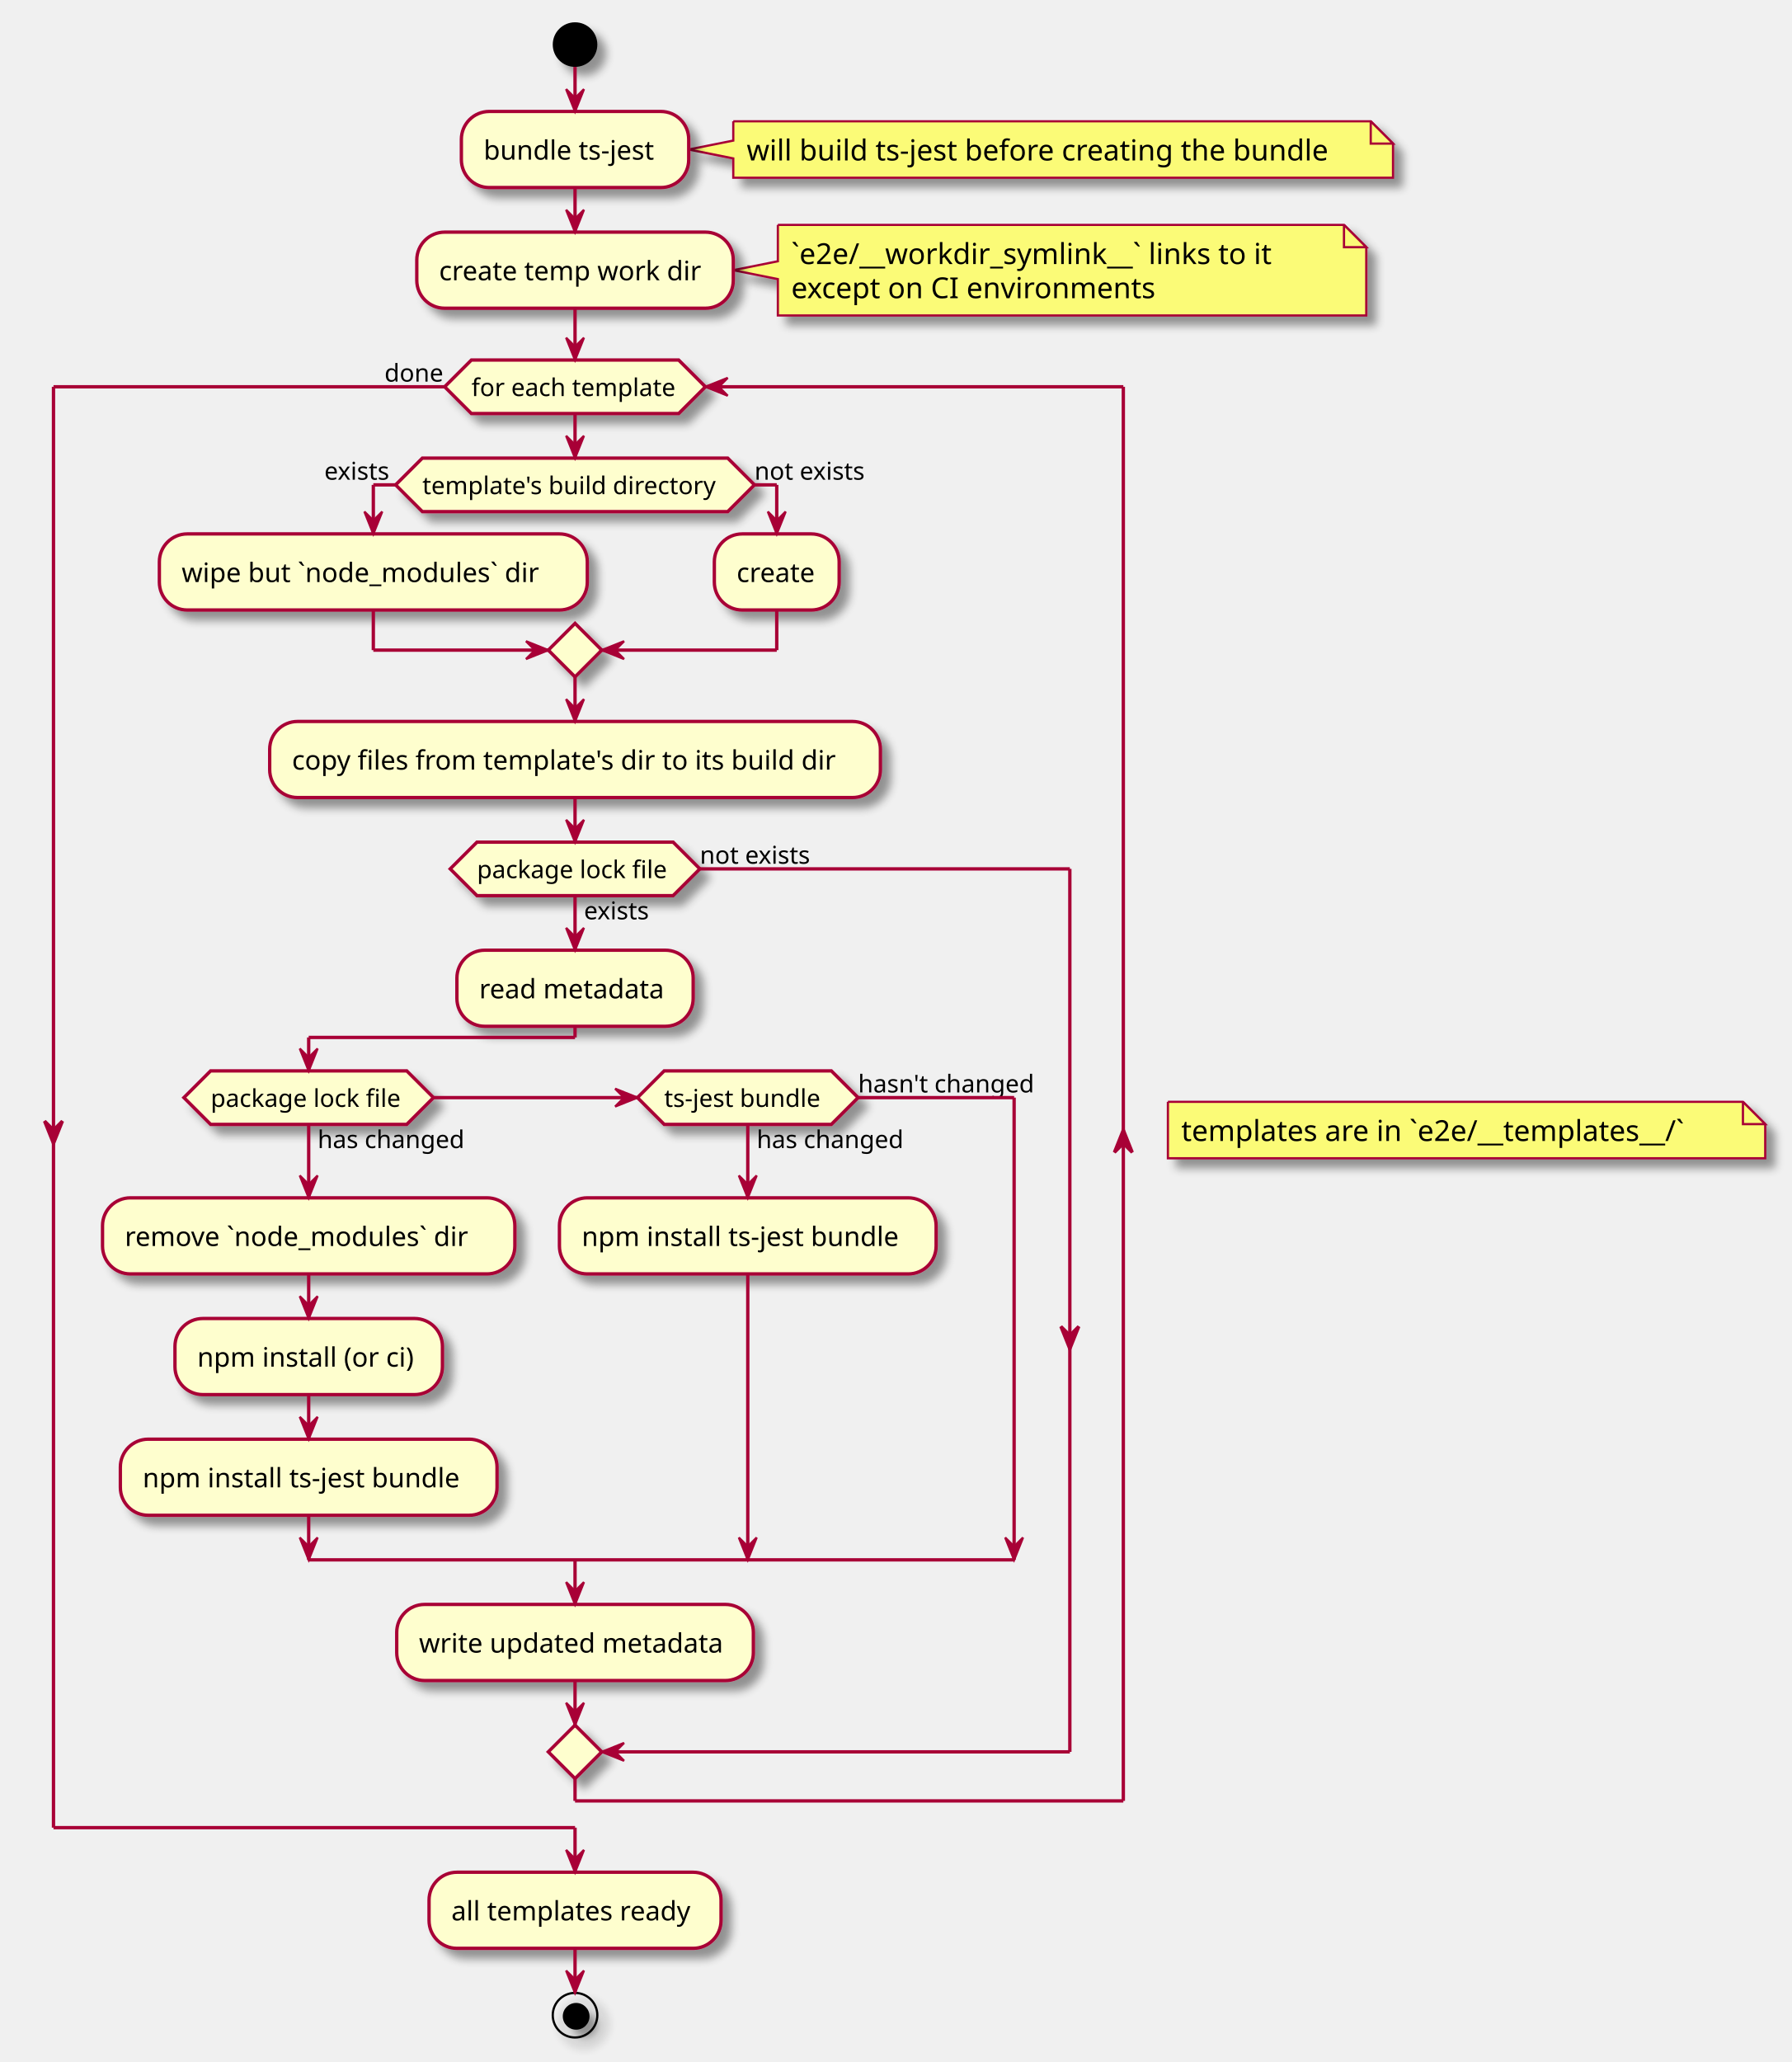
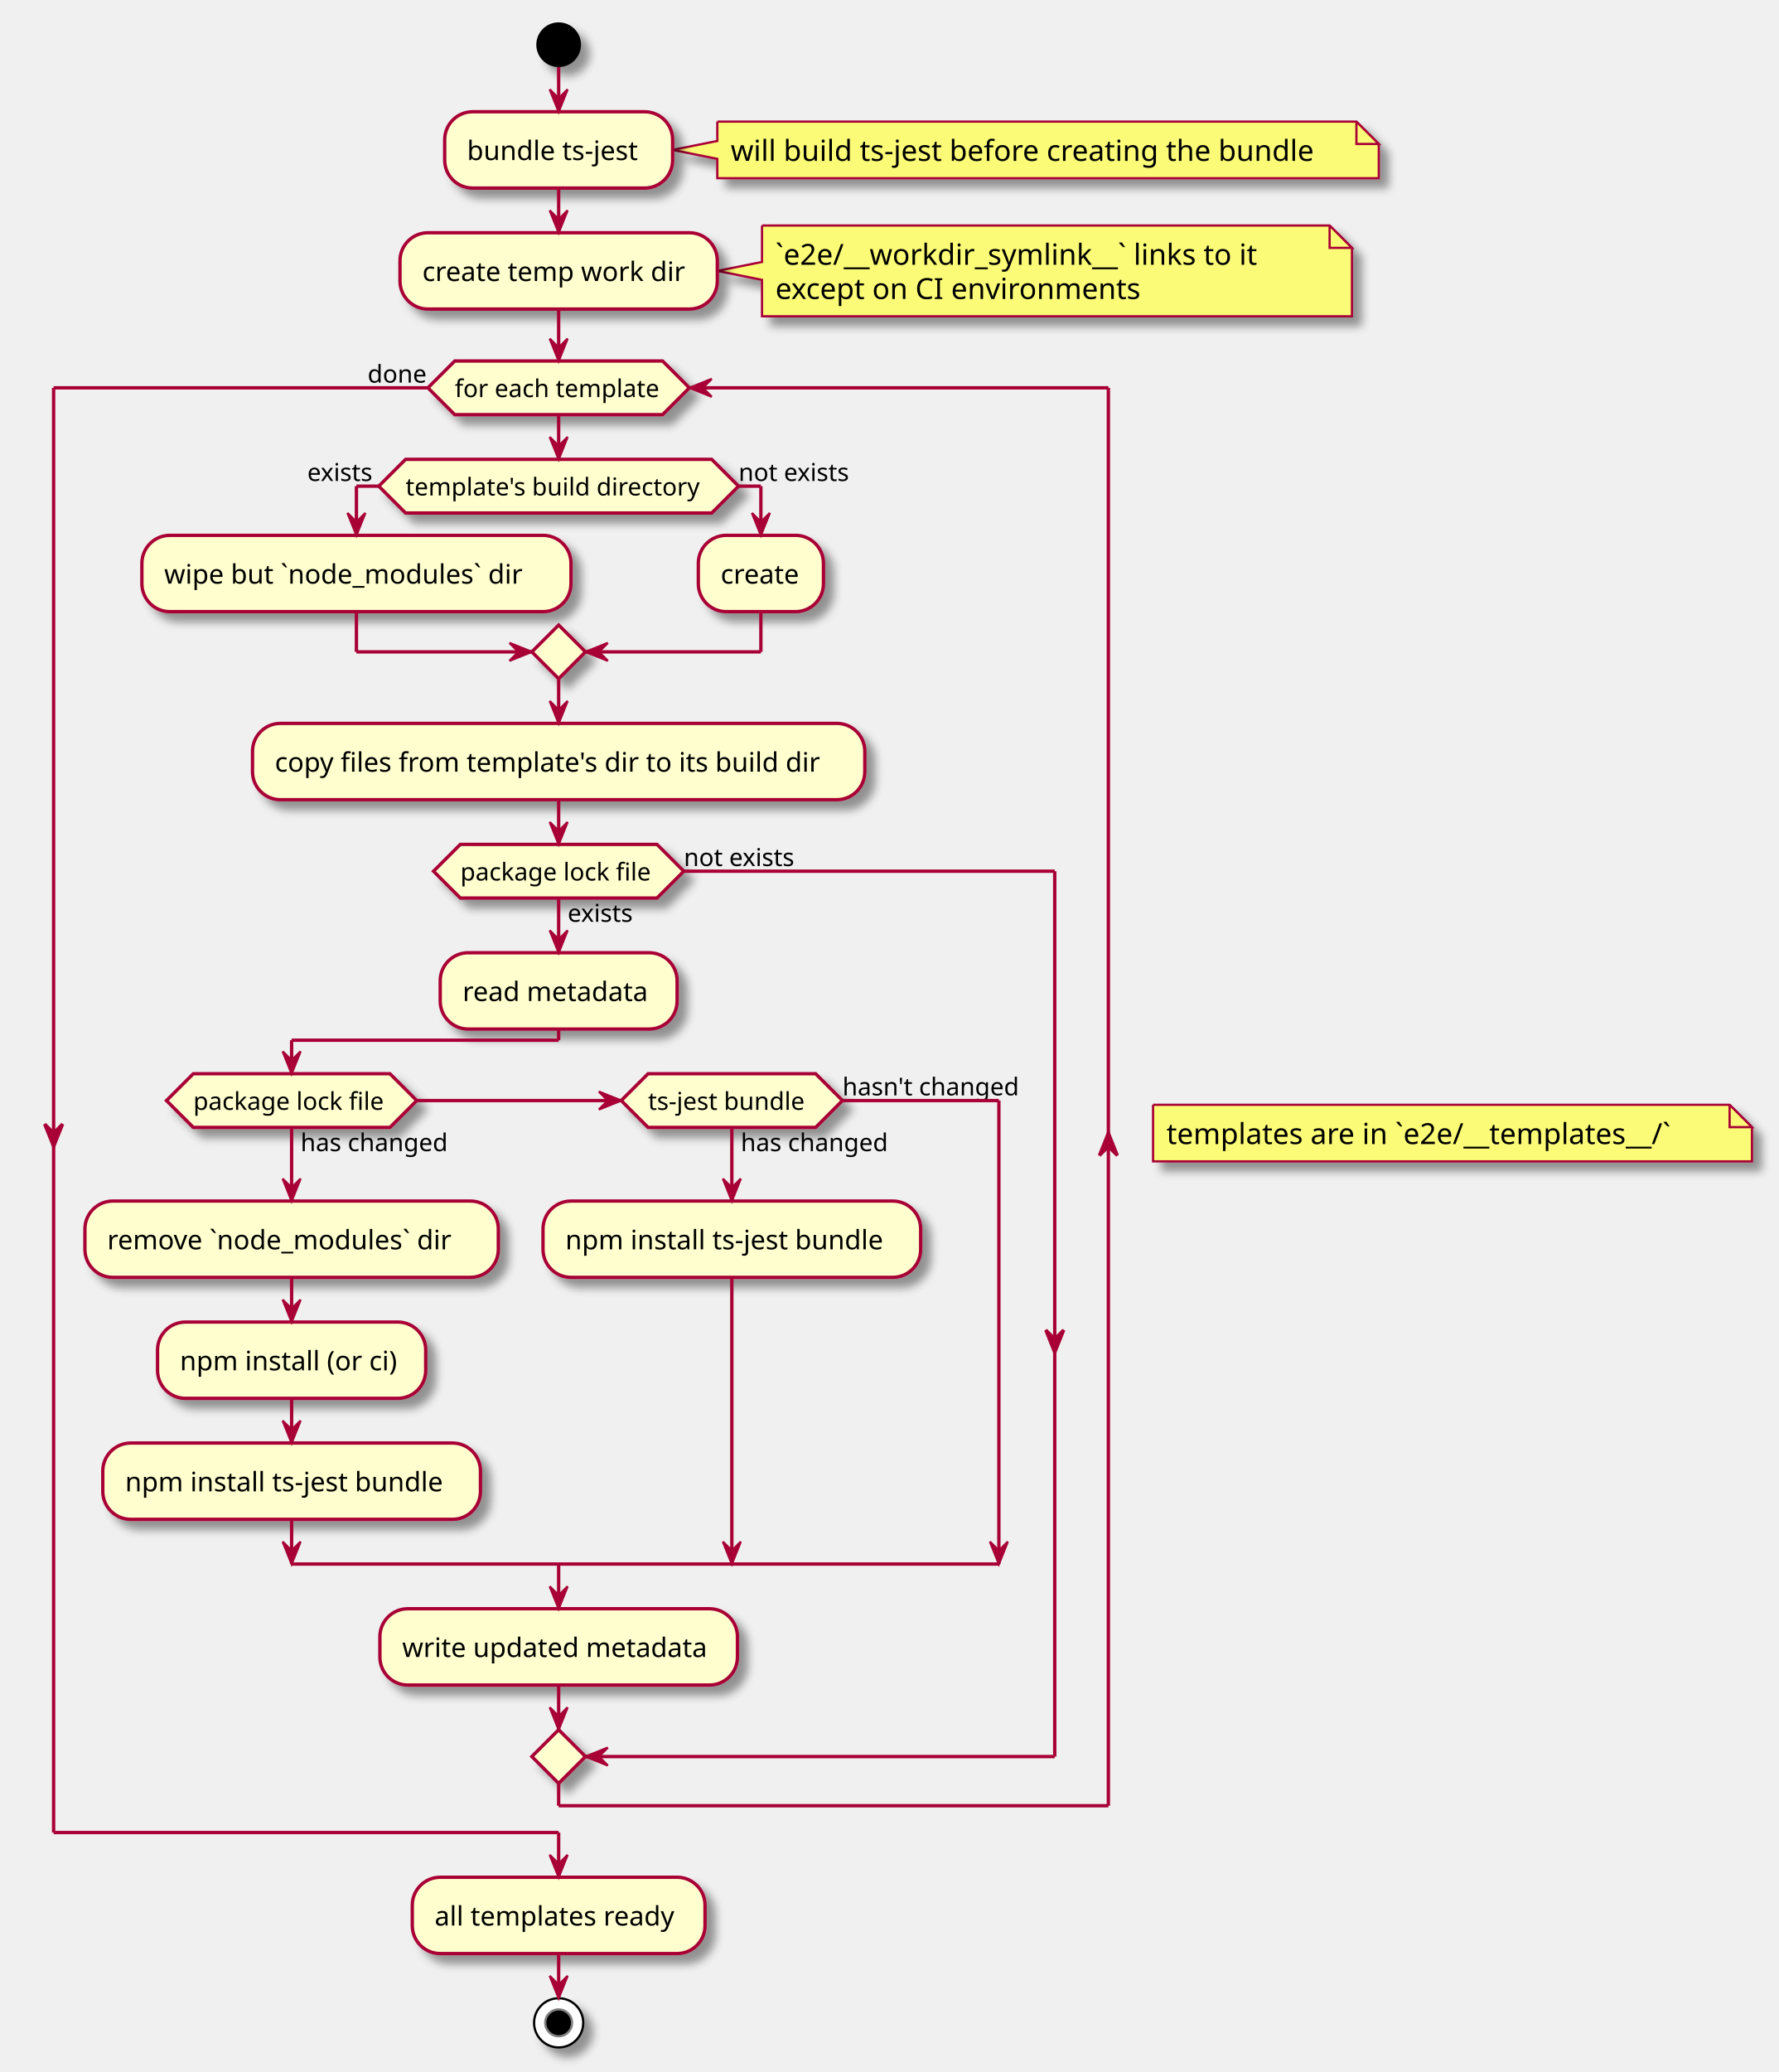
- <svg xmlns="http://www.w3.org/2000/svg" contentScriptType="application/ecmascript" contentStyleType="text/css" height="925px" preserveAspectRatio="none" style="width:804px;height:925px;" version="1.1" viewBox="0 0 804 925" width="804px" zoomAndPan="magnify">
+ <svg xmlns="http://www.w3.org/2000/svg" contentScriptType="application/ecmascript" contentStyleType="text/css" height="927px" preserveAspectRatio="none" style="width:796px;height:927px;" version="1.1" viewBox="0 0 796 927" width="796px" zoomAndPan="magnify">
  <defs>
    <filter height="300%" id="f14d5ngxdxtuc4" width="300%" x="-1" y="-1">
      <feGaussianBlur result="blurOut" stdDeviation="2.0" />
      <feColorMatrix in="blurOut" result="blurOut2" type="matrix" values="0 0 0 0 0 0 0 0 0 0 0 0 0 0 0 0 0 0 .4 0" />
      <feOffset dx="4.0" dy="4.0" in="blurOut2" result="blurOut3" />
      <feBlend in="SourceGraphic" in2="blurOut3" mode="normal" />
    </filter>
  </defs>
  <g>
-     <ellipse cx="258" cy="20" fill="#000000" filter="url(#f14d5ngxdxtuc4)" rx="10" ry="10" style="stroke: none; stroke-width: 1.0;" />
-     <path d="M329,54.411 L329,63.066 L309,67.066 L329,71.066 L329,79.722 A0,0 0 0 0 329,79.722 L625,79.722 A0,0 0 0 0 625,79.722 L625,64.411 L615,54.411 L329,54.411 A0,0 0 0 0 329,54.411 " fill="#FBFB77" filter="url(#f14d5ngxdxtuc4)" style="stroke: #A80036; stroke-width: 1.0;" />
-     <path d="M615,54.411 L615,64.411 L625,64.411 L615,54.411 " fill="#FBFB77" style="stroke: #A80036; stroke-width: 1.0;" />
-     <text fill="#000000" font-family="sans-serif" font-size="13" lengthAdjust="spacingAndGlyphs" textLength="275" x="335" y="71.98">will build ts-jest before creating the bundle</text>
-     <rect fill="#FEFECE" filter="url(#f14d5ngxdxtuc4)" height="34.133" rx="12.5" ry="12.5" style="stroke: #A80036; stroke-width: 1.5;" width="102" x="207" y="50" />
-     <text fill="#000000" font-family="sans-serif" font-size="12" lengthAdjust="spacingAndGlyphs" textLength="82" x="217" y="71.602">bundle ts-jest</text>
-     <path d="M349,100.889 L349,117.199 L329,121.199 L349,125.199 L349,141.51 A0,0 0 0 0 349,141.51 L613,141.51 A0,0 0 0 0 613,141.51 L613,110.889 L603,100.889 L349,100.889 A0,0 0 0 0 349,100.889 " fill="#FBFB77" filter="url(#f14d5ngxdxtuc4)" style="stroke: #A80036; stroke-width: 1.0;" />
-     <path d="M603,100.889 L603,110.889 L613,110.889 L603,100.889 " fill="#FBFB77" style="stroke: #A80036; stroke-width: 1.0;" />
-     <text fill="#000000" font-family="sans-serif" font-size="13" lengthAdjust="spacingAndGlyphs" textLength="243" x="355" y="118.457">`e2e/__workdir_symlink__` links to it</text>
-     <text fill="#000000" font-family="sans-serif" font-size="13" lengthAdjust="spacingAndGlyphs" textLength="169" x="355" y="133.768">except on CI environments</text>
-     <rect fill="#FEFECE" filter="url(#f14d5ngxdxtuc4)" height="34.133" rx="12.5" ry="12.5" style="stroke: #A80036; stroke-width: 1.5;" width="142" x="187" y="104.133" />
-     <text fill="#000000" font-family="sans-serif" font-size="12" lengthAdjust="spacingAndGlyphs" textLength="122" x="197" y="125.734">create temp work dir</text>
-     <path d="M524,494.274 L524,519.585 L792,519.585 L792,504.274 L782,494.274 L524,494.274 " fill="#FBFB77" filter="url(#f14d5ngxdxtuc4)" style="stroke: #A80036; stroke-width: 1.0;" />
-     <path d="M782,494.274 L782,504.274 L792,504.274 L782,494.274 " fill="#FBFB77" style="stroke: #A80036; stroke-width: 1.0;" />
-     <text fill="#000000" font-family="sans-serif" font-size="13" lengthAdjust="spacingAndGlyphs" textLength="247" x="530" y="511.843">templates are in `e2e/__templates__/`</text>
-     <polygon fill="#FEFECE" filter="url(#f14d5ngxdxtuc4)" points="189.5,205.51,326.5,205.51,338.5,217.51,326.5,229.51,189.5,229.51,177.5,217.51,189.5,205.51" style="stroke: #A80036; stroke-width: 1.5;" />
-     <text fill="#000000" font-family="sans-serif" font-size="11" lengthAdjust="spacingAndGlyphs" textLength="137" x="189.5" y="221.667">template's build directory</text>
-     <text fill="#000000" font-family="sans-serif" font-size="11" lengthAdjust="spacingAndGlyphs" textLength="32" x="145.5" y="215.19">exists</text>
-     <text fill="#000000" font-family="sans-serif" font-size="11" lengthAdjust="spacingAndGlyphs" textLength="53" x="338.5" y="215.19">not exists</text>
-     <rect fill="#FEFECE" filter="url(#f14d5ngxdxtuc4)" height="34.133" rx="12.5" ry="12.5" style="stroke: #A80036; stroke-width: 1.5;" width="192" x="71.5" y="239.51" />
-     <text fill="#000000" font-family="sans-serif" font-size="12" lengthAdjust="spacingAndGlyphs" textLength="172" x="81.5" y="261.111">wipe but `node_modules` dir</text>
-     <rect fill="#FEFECE" filter="url(#f14d5ngxdxtuc4)" height="34.133" rx="12.5" ry="12.5" style="stroke: #A80036; stroke-width: 1.5;" width="56" x="320.5" y="239.51" />
-     <text fill="#000000" font-family="sans-serif" font-size="12" lengthAdjust="spacingAndGlyphs" textLength="36" x="330.5" y="261.111">create</text>
-     <polygon fill="#FEFECE" filter="url(#f14d5ngxdxtuc4)" points="258,279.643,270,291.643,258,303.643,246,291.643,258,279.643" style="stroke: #A80036; stroke-width: 1.5;" />
-     <rect fill="#FEFECE" filter="url(#f14d5ngxdxtuc4)" height="34.133" rx="12.5" ry="12.5" style="stroke: #A80036; stroke-width: 1.5;" width="274" x="121" y="323.643" />
-     <text fill="#000000" font-family="sans-serif" font-size="12" lengthAdjust="spacingAndGlyphs" textLength="254" x="131" y="345.244">copy files from template's dir to its build dir</text>
-     <rect fill="#FEFECE" filter="url(#f14d5ngxdxtuc4)" height="34.133" rx="12.5" ry="12.5" style="stroke: #A80036; stroke-width: 1.5;" width="106" x="205" y="426.253" />
-     <text fill="#000000" font-family="sans-serif" font-size="12" lengthAdjust="spacingAndGlyphs" textLength="86" x="215" y="447.854">read metadata</text>
-     <polygon fill="#FEFECE" filter="url(#f14d5ngxdxtuc4)" points="94.5,480.386,182.5,480.386,194.5,492.386,182.5,504.386,94.5,504.386,82.5,492.386,94.5,480.386" style="stroke: #A80036; stroke-width: 1.5;" />
-     <text fill="#000000" font-family="sans-serif" font-size="11" lengthAdjust="spacingAndGlyphs" textLength="68" x="142.5" y="515.02">has changed</text>
-     <text fill="#000000" font-family="sans-serif" font-size="11" lengthAdjust="spacingAndGlyphs" textLength="88" x="94.5" y="496.543">package lock file</text>
-     <rect fill="#FEFECE" filter="url(#f14d5ngxdxtuc4)" height="34.133" rx="12.5" ry="12.5" style="stroke: #A80036; stroke-width: 1.5;" width="185" x="46" y="537.341" />
-     <text fill="#000000" font-family="sans-serif" font-size="12" lengthAdjust="spacingAndGlyphs" textLength="165" x="56" y="558.942">remove `node_modules` dir</text>
-     <rect fill="#FEFECE" filter="url(#f14d5ngxdxtuc4)" height="34.133" rx="12.5" ry="12.5" style="stroke: #A80036; stroke-width: 1.5;" width="120" x="78.5" y="591.474" />
-     <text fill="#000000" font-family="sans-serif" font-size="12" lengthAdjust="spacingAndGlyphs" textLength="100" x="88.5" y="613.075">npm install (or ci)</text>
-     <rect fill="#FEFECE" filter="url(#f14d5ngxdxtuc4)" height="34.133" rx="12.5" ry="12.5" style="stroke: #A80036; stroke-width: 1.5;" width="169" x="54" y="645.606" />
-     <text fill="#000000" font-family="sans-serif" font-size="12" lengthAdjust="spacingAndGlyphs" textLength="149" x="64" y="667.208">npm install ts-jest bundle</text>
-     <polygon fill="#FEFECE" filter="url(#f14d5ngxdxtuc4)" points="298,480.386,373,480.386,385,492.386,373,504.386,298,504.386,286,492.386,298,480.386" style="stroke: #A80036; stroke-width: 1.5;" />
-     <text fill="#000000" font-family="sans-serif" font-size="11" lengthAdjust="spacingAndGlyphs" textLength="68" x="339.5" y="515.02">has changed</text>
-     <text fill="#000000" font-family="sans-serif" font-size="11" lengthAdjust="spacingAndGlyphs" textLength="75" x="298" y="496.543">ts-jest bundle</text>
-     <text fill="#000000" font-family="sans-serif" font-size="11" lengthAdjust="spacingAndGlyphs" textLength="82" x="385" y="490.065">hasn't changed</text>
-     <rect fill="#FEFECE" filter="url(#f14d5ngxdxtuc4)" height="34.133" rx="12.5" ry="12.5" style="stroke: #A80036; stroke-width: 1.5;" width="169" x="251" y="537.341" />
-     <text fill="#000000" font-family="sans-serif" font-size="12" lengthAdjust="spacingAndGlyphs" textLength="149" x="261" y="558.942">npm install ts-jest bundle</text>
-     <rect fill="#FEFECE" filter="url(#f14d5ngxdxtuc4)" height="34.133" rx="12.5" ry="12.5" style="stroke: #A80036; stroke-width: 1.5;" width="160" x="178" y="719.739" />
-     <text fill="#000000" font-family="sans-serif" font-size="12" lengthAdjust="spacingAndGlyphs" textLength="140" x="188" y="741.341">write updated metadata</text>
-     <polygon fill="#FEFECE" filter="url(#f14d5ngxdxtuc4)" points="214,377.775,302,377.775,314,389.775,302,401.775,214,401.775,202,389.775,214,377.775" style="stroke: #A80036; stroke-width: 1.5;" />
-     <text fill="#000000" font-family="sans-serif" font-size="11" lengthAdjust="spacingAndGlyphs" textLength="32" x="262" y="412.41">exists</text>
-     <text fill="#000000" font-family="sans-serif" font-size="11" lengthAdjust="spacingAndGlyphs" textLength="88" x="214" y="393.933">package lock file</text>
-     <text fill="#000000" font-family="sans-serif" font-size="11" lengthAdjust="spacingAndGlyphs" textLength="53" x="314" y="387.455">not exists</text>
-     <polygon fill="#FEFECE" filter="url(#f14d5ngxdxtuc4)" points="258,773.872,270,785.872,258,797.872,246,785.872,258,773.872" style="stroke: #A80036; stroke-width: 1.5;" />
-     <polygon fill="#FEFECE" filter="url(#f14d5ngxdxtuc4)" points="211.5,161.51,304.5,161.51,316.5,173.51,304.5,185.51,211.5,185.51,199.5,173.51,211.5,161.51" style="stroke: #A80036; stroke-width: 1.5;" />
-     <text fill="#000000" font-family="sans-serif" font-size="11" lengthAdjust="spacingAndGlyphs" textLength="93" x="211.5" y="177.667">for each template</text>
-     <text fill="#000000" font-family="sans-serif" font-size="11" lengthAdjust="spacingAndGlyphs" textLength="27" x="172.5" y="171.19">done</text>
-     <rect fill="#FEFECE" filter="url(#f14d5ngxdxtuc4)" height="34.133" rx="12.5" ry="12.5" style="stroke: #A80036; stroke-width: 1.5;" width="131" x="192.5" y="839.872" />
-     <text fill="#000000" font-family="sans-serif" font-size="12" lengthAdjust="spacingAndGlyphs" textLength="111" x="202.5" y="861.474">all templates ready</text>
-     <ellipse cx="258" cy="904.005" fill="none" filter="url(#f14d5ngxdxtuc4)" rx="10" ry="10" style="stroke: #000000; stroke-width: 1.0;" />
-     <ellipse cx="258.5" cy="904.505" fill="#000000" filter="url(#f14d5ngxdxtuc4)" rx="6" ry="6" style="stroke: none; stroke-width: 1.0;" />
-     <line style="stroke: #A80036; stroke-width: 1.5;" x1="258" x2="258" y1="30" y2="50" />
-     <polygon fill="#A80036" points="254,40,258,50,262,40,258,44" style="stroke: #A80036; stroke-width: 1.0;" />
-     <line style="stroke: #A80036; stroke-width: 1.5;" x1="258" x2="258" y1="84.133" y2="104.133" />
-     <polygon fill="#A80036" points="254,94.133,258,104.133,262,94.133,258,98.133" style="stroke: #A80036; stroke-width: 1.0;" />
-     <line style="stroke: #A80036; stroke-width: 1.5;" x1="177.5" x2="167.5" y1="217.51" y2="217.51" />
-     <line style="stroke: #A80036; stroke-width: 1.5;" x1="167.5" x2="167.5" y1="217.51" y2="239.51" />
-     <polygon fill="#A80036" points="163.5,229.51,167.5,239.51,171.5,229.51,167.5,233.51" style="stroke: #A80036; stroke-width: 1.0;" />
-     <line style="stroke: #A80036; stroke-width: 1.5;" x1="338.5" x2="348.5" y1="217.51" y2="217.51" />
-     <line style="stroke: #A80036; stroke-width: 1.5;" x1="348.5" x2="348.5" y1="217.51" y2="239.51" />
-     <polygon fill="#A80036" points="344.5,229.51,348.5,239.51,352.5,229.51,348.5,233.51" style="stroke: #A80036; stroke-width: 1.0;" />
-     <line style="stroke: #A80036; stroke-width: 1.5;" x1="167.5" x2="167.5" y1="273.643" y2="291.643" />
-     <line style="stroke: #A80036; stroke-width: 1.5;" x1="167.5" x2="246" y1="291.643" y2="291.643" />
-     <polygon fill="#A80036" points="236,287.643,246,291.643,236,295.643,240,291.643" style="stroke: #A80036; stroke-width: 1.0;" />
-     <line style="stroke: #A80036; stroke-width: 1.5;" x1="348.5" x2="348.5" y1="273.643" y2="291.643" />
-     <line style="stroke: #A80036; stroke-width: 1.5;" x1="348.5" x2="270" y1="291.643" y2="291.643" />
-     <polygon fill="#A80036" points="280,287.643,270,291.643,280,295.643,276,291.643" style="stroke: #A80036; stroke-width: 1.0;" />
-     <line style="stroke: #A80036; stroke-width: 1.5;" x1="258" x2="258" y1="303.643" y2="323.643" />
-     <polygon fill="#A80036" points="254,313.643,258,323.643,262,313.643,258,317.643" style="stroke: #A80036; stroke-width: 1.0;" />
-     <line style="stroke: #A80036; stroke-width: 1.5;" x1="138.5" x2="138.5" y1="571.474" y2="591.474" />
-     <polygon fill="#A80036" points="134.5,581.474,138.5,591.474,142.5,581.474,138.5,585.474" style="stroke: #A80036; stroke-width: 1.0;" />
-     <line style="stroke: #A80036; stroke-width: 1.5;" x1="138.5" x2="138.5" y1="625.606" y2="645.606" />
-     <polygon fill="#A80036" points="134.5,635.606,138.5,645.606,142.5,635.606,138.5,639.606" style="stroke: #A80036; stroke-width: 1.0;" />
-     <line style="stroke: #A80036; stroke-width: 1.5;" x1="138.5" x2="138.5" y1="504.386" y2="537.341" />
-     <polygon fill="#A80036" points="134.5,527.341,138.5,537.341,142.5,527.341,138.5,531.341" style="stroke: #A80036; stroke-width: 1.0;" />
-     <line style="stroke: #A80036; stroke-width: 1.5;" x1="138.5" x2="138.5" y1="679.739" y2="699.739" />
-     <polygon fill="#A80036" points="134.5,689.739,138.5,699.739,142.5,689.739,138.5,693.739" style="stroke: #A80036; stroke-width: 1.0;" />
-     <line style="stroke: #A80036; stroke-width: 1.5;" x1="335.5" x2="335.5" y1="504.386" y2="537.341" />
-     <polygon fill="#A80036" points="331.5,527.341,335.5,537.341,339.5,527.341,335.5,531.341" style="stroke: #A80036; stroke-width: 1.0;" />
-     <line style="stroke: #A80036; stroke-width: 1.5;" x1="335.5" x2="335.5" y1="571.474" y2="699.739" />
-     <polygon fill="#A80036" points="331.5,689.739,335.5,699.739,339.5,689.739,335.5,693.739" style="stroke: #A80036; stroke-width: 1.0;" />
-     <line style="stroke: #A80036; stroke-width: 1.5;" x1="194.5" x2="286" y1="492.386" y2="492.386" />
-     <polygon fill="#A80036" points="276,488.386,286,492.386,276,496.386,280,492.386" style="stroke: #A80036; stroke-width: 1.0;" />
-     <line style="stroke: #A80036; stroke-width: 1.5;" x1="258" x2="258" y1="460.386" y2="465.386" />
-     <line style="stroke: #A80036; stroke-width: 1.5;" x1="258" x2="138.5" y1="465.386" y2="465.386" />
-     <line style="stroke: #A80036; stroke-width: 1.5;" x1="138.5" x2="138.5" y1="465.386" y2="480.386" />
-     <polygon fill="#A80036" points="134.5,470.386,138.5,480.386,142.5,470.386,138.5,474.386" style="stroke: #A80036; stroke-width: 1.0;" />
-     <line style="stroke: #A80036; stroke-width: 1.5;" x1="385" x2="455" y1="492.386" y2="492.386" />
-     <line style="stroke: #A80036; stroke-width: 1.5;" x1="455" x2="455" y1="492.386" y2="699.739" />
-     <polygon fill="#A80036" points="451,689.739,455,699.739,459,689.739,455,693.739" style="stroke: #A80036; stroke-width: 1.0;" />
-     <line style="stroke: #A80036; stroke-width: 1.5;" x1="138.5" x2="455" y1="699.739" y2="699.739" />
-     <line style="stroke: #A80036; stroke-width: 1.5;" x1="258" x2="258" y1="699.739" y2="719.739" />
-     <polygon fill="#A80036" points="254,709.739,258,719.739,262,709.739,258,713.739" style="stroke: #A80036; stroke-width: 1.0;" />
-     <line style="stroke: #A80036; stroke-width: 1.5;" x1="258" x2="258" y1="401.775" y2="426.253" />
-     <polygon fill="#A80036" points="254,416.253,258,426.253,262,416.253,258,420.253" style="stroke: #A80036; stroke-width: 1.0;" />
-     <line style="stroke: #A80036; stroke-width: 1.5;" x1="314" x2="480" y1="389.775" y2="389.775" />
-     <polygon fill="#A80036" points="476,595.062,480,605.062,484,595.062,480,599.062" style="stroke: #A80036; stroke-width: 1.5;" />
-     <line style="stroke: #A80036; stroke-width: 1.5;" x1="480" x2="480" y1="389.775" y2="785.872" />
-     <line style="stroke: #A80036; stroke-width: 1.5;" x1="480" x2="270" y1="785.872" y2="785.872" />
-     <polygon fill="#A80036" points="280,781.872,270,785.872,280,789.872,276,785.872" style="stroke: #A80036; stroke-width: 1.0;" />
-     <line style="stroke: #A80036; stroke-width: 1.5;" x1="258" x2="258" y1="753.872" y2="773.872" />
-     <polygon fill="#A80036" points="254,763.872,258,773.872,262,763.872,258,767.872" style="stroke: #A80036; stroke-width: 1.0;" />
-     <line style="stroke: #A80036; stroke-width: 1.5;" x1="258" x2="258" y1="357.775" y2="377.775" />
-     <polygon fill="#A80036" points="254,367.775,258,377.775,262,367.775,258,371.775" style="stroke: #A80036; stroke-width: 1.0;" />
-     <line style="stroke: #A80036; stroke-width: 1.5;" x1="258" x2="258" y1="185.51" y2="205.51" />
-     <polygon fill="#A80036" points="254,195.51,258,205.51,262,195.51,258,199.51" style="stroke: #A80036; stroke-width: 1.0;" />
-     <line style="stroke: #A80036; stroke-width: 1.5;" x1="258" x2="258" y1="797.872" y2="807.872" />
-     <line style="stroke: #A80036; stroke-width: 1.5;" x1="258" x2="504" y1="807.872" y2="807.872" />
-     <polygon fill="#A80036" points="500,516.93,504,506.93,508,516.93,504,512.93" style="stroke: #A80036; stroke-width: 1.5;" />
-     <line style="stroke: #A80036; stroke-width: 1.5;" x1="504" x2="504" y1="173.51" y2="807.872" />
-     <line style="stroke: #A80036; stroke-width: 1.5;" x1="504" x2="316.5" y1="173.51" y2="173.51" />
-     <polygon fill="#A80036" points="326.5,169.51,316.5,173.51,326.5,177.51,322.5,173.51" style="stroke: #A80036; stroke-width: 1.0;" />
-     <line style="stroke: #A80036; stroke-width: 1.5;" x1="199.5" x2="24" y1="173.51" y2="173.51" />
+     <ellipse cx="250" cy="20" fill="#000000" filter="url(#f14d5ngxdxtuc4)" rx="10" ry="10" style="stroke: none; stroke-width: 1.0;" />
+     <path d="M321,54.411 L321,63.066 L301,67.066 L321,71.066 L321,79.722 A0,0 0 0 0 321,79.722 L617,79.722 A0,0 0 0 0 617,79.722 L617,64.411 L607,54.411 L321,54.411 A0,0 0 0 0 321,54.411 " fill="#FBFB77" filter="url(#f14d5ngxdxtuc4)" style="stroke: #A80036; stroke-width: 1.0;" />
+     <path d="M607,54.411 L607,64.411 L617,64.411 L607,54.411 " fill="#FBFB77" style="stroke: #A80036; stroke-width: 1.0;" />
+     <text fill="#000000" font-family="sans-serif" font-size="13" lengthAdjust="spacingAndGlyphs" textLength="275" x="327" y="71.98">will build ts-jest before creating the bundle</text>
+     <rect fill="#FEFECE" filter="url(#f14d5ngxdxtuc4)" height="34.133" rx="12.5" ry="12.5" style="stroke: #A80036; stroke-width: 1.5;" width="102" x="199" y="50" />
+     <text fill="#000000" font-family="sans-serif" font-size="12" lengthAdjust="spacingAndGlyphs" textLength="82" x="209" y="71.602">bundle ts-jest</text>
+     <path d="M341,100.889 L341,117.199 L321,121.199 L341,125.199 L341,141.51 A0,0 0 0 0 341,141.51 L605,141.51 A0,0 0 0 0 605,141.51 L605,110.889 L595,100.889 L341,100.889 A0,0 0 0 0 341,100.889 " fill="#FBFB77" filter="url(#f14d5ngxdxtuc4)" style="stroke: #A80036; stroke-width: 1.0;" />
+     <path d="M595,100.889 L595,110.889 L605,110.889 L595,100.889 " fill="#FBFB77" style="stroke: #A80036; stroke-width: 1.0;" />
+     <text fill="#000000" font-family="sans-serif" font-size="13" lengthAdjust="spacingAndGlyphs" textLength="243" x="347" y="118.457">`e2e/__workdir_symlink__` links to it</text>
+     <text fill="#000000" font-family="sans-serif" font-size="13" lengthAdjust="spacingAndGlyphs" textLength="169" x="347" y="133.768">except on CI environments</text>
+     <rect fill="#FEFECE" filter="url(#f14d5ngxdxtuc4)" height="34.133" rx="12.5" ry="12.5" style="stroke: #A80036; stroke-width: 1.5;" width="142" x="179" y="104.133" />
+     <text fill="#000000" font-family="sans-serif" font-size="12" lengthAdjust="spacingAndGlyphs" textLength="122" x="189" y="125.734">create temp work dir</text>
+     <path d="M516,494.274 L516,519.585 L784,519.585 L784,504.274 L774,494.274 L516,494.274 " fill="#FBFB77" filter="url(#f14d5ngxdxtuc4)" style="stroke: #A80036; stroke-width: 1.0;" />
+     <path d="M774,494.274 L774,504.274 L784,504.274 L774,494.274 " fill="#FBFB77" style="stroke: #A80036; stroke-width: 1.0;" />
+     <text fill="#000000" font-family="sans-serif" font-size="13" lengthAdjust="spacingAndGlyphs" textLength="247" x="522" y="511.843">templates are in `e2e/__templates__/`</text>
+     <polygon fill="#FEFECE" filter="url(#f14d5ngxdxtuc4)" points="181.5,205.51,318.5,205.51,330.5,217.51,318.5,229.51,181.5,229.51,169.5,217.51,181.5,205.51" style="stroke: #A80036; stroke-width: 1.5;" />
+     <text fill="#000000" font-family="sans-serif" font-size="11" lengthAdjust="spacingAndGlyphs" textLength="137" x="181.5" y="221.667">template's build directory</text>
+     <text fill="#000000" font-family="sans-serif" font-size="11" lengthAdjust="spacingAndGlyphs" textLength="32" x="137.5" y="215.19">exists</text>
+     <text fill="#000000" font-family="sans-serif" font-size="11" lengthAdjust="spacingAndGlyphs" textLength="53" x="330.5" y="215.19">not exists</text>
+     <rect fill="#FEFECE" filter="url(#f14d5ngxdxtuc4)" height="34.133" rx="12.5" ry="12.5" style="stroke: #A80036; stroke-width: 1.5;" width="192" x="63.5" y="239.51" />
+     <text fill="#000000" font-family="sans-serif" font-size="12" lengthAdjust="spacingAndGlyphs" textLength="172" x="73.5" y="261.111">wipe but `node_modules` dir</text>
+     <rect fill="#FEFECE" filter="url(#f14d5ngxdxtuc4)" height="34.133" rx="12.5" ry="12.5" style="stroke: #A80036; stroke-width: 1.5;" width="56" x="312.5" y="239.51" />
+     <text fill="#000000" font-family="sans-serif" font-size="12" lengthAdjust="spacingAndGlyphs" textLength="36" x="322.5" y="261.111">create</text>
+     <polygon fill="#FEFECE" filter="url(#f14d5ngxdxtuc4)" points="250,279.643,262,291.643,250,303.643,238,291.643,250,279.643" style="stroke: #A80036; stroke-width: 1.5;" />
+     <rect fill="#FEFECE" filter="url(#f14d5ngxdxtuc4)" height="34.133" rx="12.5" ry="12.5" style="stroke: #A80036; stroke-width: 1.5;" width="274" x="113" y="323.643" />
+     <text fill="#000000" font-family="sans-serif" font-size="12" lengthAdjust="spacingAndGlyphs" textLength="254" x="123" y="345.244">copy files from template's dir to its build dir</text>
+     <rect fill="#FEFECE" filter="url(#f14d5ngxdxtuc4)" height="34.133" rx="12.5" ry="12.5" style="stroke: #A80036; stroke-width: 1.5;" width="106" x="197" y="426.253" />
+     <text fill="#000000" font-family="sans-serif" font-size="12" lengthAdjust="spacingAndGlyphs" textLength="86" x="207" y="447.854">read metadata</text>
+     <polygon fill="#FEFECE" filter="url(#f14d5ngxdxtuc4)" points="86.5,480.386,174.5,480.386,186.5,492.386,174.5,504.386,86.5,504.386,74.5,492.386,86.5,480.386" style="stroke: #A80036; stroke-width: 1.5;" />
+     <text fill="#000000" font-family="sans-serif" font-size="11" lengthAdjust="spacingAndGlyphs" textLength="68" x="134.5" y="515.02">has changed</text>
+     <text fill="#000000" font-family="sans-serif" font-size="11" lengthAdjust="spacingAndGlyphs" textLength="88" x="86.5" y="496.543">package lock file</text>
+     <rect fill="#FEFECE" filter="url(#f14d5ngxdxtuc4)" height="34.133" rx="12.5" ry="12.5" style="stroke: #A80036; stroke-width: 1.5;" width="185" x="38" y="537.341" />
+     <text fill="#000000" font-family="sans-serif" font-size="12" lengthAdjust="spacingAndGlyphs" textLength="165" x="48" y="558.942">remove `node_modules` dir</text>
+     <rect fill="#FEFECE" filter="url(#f14d5ngxdxtuc4)" height="34.133" rx="12.5" ry="12.5" style="stroke: #A80036; stroke-width: 1.5;" width="120" x="70.5" y="591.474" />
+     <text fill="#000000" font-family="sans-serif" font-size="12" lengthAdjust="spacingAndGlyphs" textLength="100" x="80.5" y="613.075">npm install (or ci)</text>
+     <rect fill="#FEFECE" filter="url(#f14d5ngxdxtuc4)" height="34.133" rx="12.5" ry="12.5" style="stroke: #A80036; stroke-width: 1.5;" width="169" x="46" y="645.606" />
+     <text fill="#000000" font-family="sans-serif" font-size="12" lengthAdjust="spacingAndGlyphs" textLength="149" x="56" y="667.208">npm install ts-jest bundle</text>
+     <polygon fill="#FEFECE" filter="url(#f14d5ngxdxtuc4)" points="290,480.386,365,480.386,377,492.386,365,504.386,290,504.386,278,492.386,290,480.386" style="stroke: #A80036; stroke-width: 1.5;" />
+     <text fill="#000000" font-family="sans-serif" font-size="11" lengthAdjust="spacingAndGlyphs" textLength="68" x="331.5" y="515.02">has changed</text>
+     <text fill="#000000" font-family="sans-serif" font-size="11" lengthAdjust="spacingAndGlyphs" textLength="75" x="290" y="496.543">ts-jest bundle</text>
+     <text fill="#000000" font-family="sans-serif" font-size="11" lengthAdjust="spacingAndGlyphs" textLength="82" x="377" y="490.065">hasn't changed</text>
+     <rect fill="#FEFECE" filter="url(#f14d5ngxdxtuc4)" height="34.133" rx="12.5" ry="12.5" style="stroke: #A80036; stroke-width: 1.5;" width="169" x="243" y="537.341" />
+     <text fill="#000000" font-family="sans-serif" font-size="12" lengthAdjust="spacingAndGlyphs" textLength="149" x="253" y="558.942">npm install ts-jest bundle</text>
+     <rect fill="#FEFECE" filter="url(#f14d5ngxdxtuc4)" height="34.133" rx="12.5" ry="12.5" style="stroke: #A80036; stroke-width: 1.5;" width="160" x="170" y="719.739" />
+     <text fill="#000000" font-family="sans-serif" font-size="12" lengthAdjust="spacingAndGlyphs" textLength="140" x="180" y="741.341">write updated metadata</text>
+     <polygon fill="#FEFECE" filter="url(#f14d5ngxdxtuc4)" points="206,377.775,294,377.775,306,389.775,294,401.775,206,401.775,194,389.775,206,377.775" style="stroke: #A80036; stroke-width: 1.5;" />
+     <text fill="#000000" font-family="sans-serif" font-size="11" lengthAdjust="spacingAndGlyphs" textLength="32" x="254" y="412.41">exists</text>
+     <text fill="#000000" font-family="sans-serif" font-size="11" lengthAdjust="spacingAndGlyphs" textLength="88" x="206" y="393.933">package lock file</text>
+     <text fill="#000000" font-family="sans-serif" font-size="11" lengthAdjust="spacingAndGlyphs" textLength="53" x="306" y="387.455">not exists</text>
+     <polygon fill="#FEFECE" filter="url(#f14d5ngxdxtuc4)" points="250,773.872,262,785.872,250,797.872,238,785.872,250,773.872" style="stroke: #A80036; stroke-width: 1.5;" />
+     <polygon fill="#FEFECE" filter="url(#f14d5ngxdxtuc4)" points="203.5,161.51,296.5,161.51,308.5,173.51,296.5,185.51,203.5,185.51,191.5,173.51,203.5,161.51" style="stroke: #A80036; stroke-width: 1.5;" />
+     <text fill="#000000" font-family="sans-serif" font-size="11" lengthAdjust="spacingAndGlyphs" textLength="93" x="203.5" y="177.667">for each template</text>
+     <text fill="#000000" font-family="sans-serif" font-size="11" lengthAdjust="spacingAndGlyphs" textLength="27" x="164.5" y="171.19">done</text>
+     <rect fill="#FEFECE" filter="url(#f14d5ngxdxtuc4)" height="34.133" rx="12.5" ry="12.5" style="stroke: #A80036; stroke-width: 1.5;" width="131" x="184.5" y="839.872" />
+     <text fill="#000000" font-family="sans-serif" font-size="12" lengthAdjust="spacingAndGlyphs" textLength="111" x="194.5" y="861.474">all templates ready</text>
+     <ellipse cx="250" cy="905.005" fill="#FFFFFF" filter="url(#f14d5ngxdxtuc4)" rx="11" ry="11" style="stroke: #000000; stroke-width: 1.0;" />
+     <ellipse cx="250" cy="905.005" fill="#000000" rx="6" ry="6" style="stroke: #7F7F7F; stroke-width: 1.0;" />
+     <line style="stroke: #A80036; stroke-width: 1.5;" x1="250" x2="250" y1="30" y2="50" />
+     <polygon fill="#A80036" points="246,40,250,50,254,40,250,44" style="stroke: #A80036; stroke-width: 1.0;" />
+     <line style="stroke: #A80036; stroke-width: 1.5;" x1="250" x2="250" y1="84.133" y2="104.133" />
+     <polygon fill="#A80036" points="246,94.133,250,104.133,254,94.133,250,98.133" style="stroke: #A80036; stroke-width: 1.0;" />
+     <line style="stroke: #A80036; stroke-width: 1.5;" x1="169.5" x2="159.5" y1="217.51" y2="217.51" />
+     <line style="stroke: #A80036; stroke-width: 1.5;" x1="159.5" x2="159.5" y1="217.51" y2="239.51" />
+     <polygon fill="#A80036" points="155.5,229.51,159.5,239.51,163.5,229.51,159.5,233.51" style="stroke: #A80036; stroke-width: 1.0;" />
+     <line style="stroke: #A80036; stroke-width: 1.5;" x1="330.5" x2="340.5" y1="217.51" y2="217.51" />
+     <line style="stroke: #A80036; stroke-width: 1.5;" x1="340.5" x2="340.5" y1="217.51" y2="239.51" />
+     <polygon fill="#A80036" points="336.5,229.51,340.5,239.51,344.5,229.51,340.5,233.51" style="stroke: #A80036; stroke-width: 1.0;" />
+     <line style="stroke: #A80036; stroke-width: 1.5;" x1="159.5" x2="159.5" y1="273.643" y2="291.643" />
+     <line style="stroke: #A80036; stroke-width: 1.5;" x1="159.5" x2="238" y1="291.643" y2="291.643" />
+     <polygon fill="#A80036" points="228,287.643,238,291.643,228,295.643,232,291.643" style="stroke: #A80036; stroke-width: 1.0;" />
+     <line style="stroke: #A80036; stroke-width: 1.5;" x1="340.5" x2="340.5" y1="273.643" y2="291.643" />
+     <line style="stroke: #A80036; stroke-width: 1.5;" x1="340.5" x2="262" y1="291.643" y2="291.643" />
+     <polygon fill="#A80036" points="272,287.643,262,291.643,272,295.643,268,291.643" style="stroke: #A80036; stroke-width: 1.0;" />
+     <line style="stroke: #A80036; stroke-width: 1.5;" x1="250" x2="250" y1="303.643" y2="323.643" />
+     <polygon fill="#A80036" points="246,313.643,250,323.643,254,313.643,250,317.643" style="stroke: #A80036; stroke-width: 1.0;" />
+     <line style="stroke: #A80036; stroke-width: 1.5;" x1="130.5" x2="130.5" y1="571.474" y2="591.474" />
+     <polygon fill="#A80036" points="126.5,581.474,130.5,591.474,134.5,581.474,130.5,585.474" style="stroke: #A80036; stroke-width: 1.0;" />
+     <line style="stroke: #A80036; stroke-width: 1.5;" x1="130.5" x2="130.5" y1="625.606" y2="645.606" />
+     <polygon fill="#A80036" points="126.5,635.606,130.5,645.606,134.5,635.606,130.5,639.606" style="stroke: #A80036; stroke-width: 1.0;" />
+     <line style="stroke: #A80036; stroke-width: 1.5;" x1="130.5" x2="130.5" y1="504.386" y2="537.341" />
+     <polygon fill="#A80036" points="126.5,527.341,130.5,537.341,134.5,527.341,130.5,531.341" style="stroke: #A80036; stroke-width: 1.0;" />
+     <line style="stroke: #A80036; stroke-width: 1.5;" x1="130.5" x2="130.5" y1="679.739" y2="699.739" />
+     <polygon fill="#A80036" points="126.5,689.739,130.5,699.739,134.5,689.739,130.5,693.739" style="stroke: #A80036; stroke-width: 1.0;" />
+     <line style="stroke: #A80036; stroke-width: 1.5;" x1="327.5" x2="327.5" y1="504.386" y2="537.341" />
+     <polygon fill="#A80036" points="323.5,527.341,327.5,537.341,331.5,527.341,327.5,531.341" style="stroke: #A80036; stroke-width: 1.0;" />
+     <line style="stroke: #A80036; stroke-width: 1.5;" x1="327.5" x2="327.5" y1="571.474" y2="699.739" />
+     <polygon fill="#A80036" points="323.5,689.739,327.5,699.739,331.5,689.739,327.5,693.739" style="stroke: #A80036; stroke-width: 1.0;" />
+     <line style="stroke: #A80036; stroke-width: 1.5;" x1="186.5" x2="278" y1="492.386" y2="492.386" />
+     <polygon fill="#A80036" points="268,488.386,278,492.386,268,496.386,272,492.386" style="stroke: #A80036; stroke-width: 1.0;" />
+     <line style="stroke: #A80036; stroke-width: 1.5;" x1="250" x2="250" y1="460.386" y2="465.386" />
+     <line style="stroke: #A80036; stroke-width: 1.5;" x1="250" x2="130.5" y1="465.386" y2="465.386" />
+     <line style="stroke: #A80036; stroke-width: 1.5;" x1="130.5" x2="130.5" y1="465.386" y2="480.386" />
+     <polygon fill="#A80036" points="126.5,470.386,130.5,480.386,134.5,470.386,130.5,474.386" style="stroke: #A80036; stroke-width: 1.0;" />
+     <line style="stroke: #A80036; stroke-width: 1.5;" x1="377" x2="447" y1="492.386" y2="492.386" />
+     <line style="stroke: #A80036; stroke-width: 1.5;" x1="447" x2="447" y1="492.386" y2="699.739" />
+     <polygon fill="#A80036" points="443,689.739,447,699.739,451,689.739,447,693.739" style="stroke: #A80036; stroke-width: 1.0;" />
+     <line style="stroke: #A80036; stroke-width: 1.5;" x1="130.5" x2="447" y1="699.739" y2="699.739" />
+     <line style="stroke: #A80036; stroke-width: 1.5;" x1="250" x2="250" y1="699.739" y2="719.739" />
+     <polygon fill="#A80036" points="246,709.739,250,719.739,254,709.739,250,713.739" style="stroke: #A80036; stroke-width: 1.0;" />
+     <line style="stroke: #A80036; stroke-width: 1.5;" x1="250" x2="250" y1="401.775" y2="426.253" />
+     <polygon fill="#A80036" points="246,416.253,250,426.253,254,416.253,250,420.253" style="stroke: #A80036; stroke-width: 1.0;" />
+     <line style="stroke: #A80036; stroke-width: 1.5;" x1="306" x2="472" y1="389.775" y2="389.775" />
+     <polygon fill="#A80036" points="468,595.062,472,605.062,476,595.062,472,599.062" style="stroke: #A80036; stroke-width: 1.5;" />
+     <line style="stroke: #A80036; stroke-width: 1.5;" x1="472" x2="472" y1="389.775" y2="785.872" />
+     <line style="stroke: #A80036; stroke-width: 1.5;" x1="472" x2="262" y1="785.872" y2="785.872" />
+     <polygon fill="#A80036" points="272,781.872,262,785.872,272,789.872,268,785.872" style="stroke: #A80036; stroke-width: 1.0;" />
+     <line style="stroke: #A80036; stroke-width: 1.5;" x1="250" x2="250" y1="753.872" y2="773.872" />
+     <polygon fill="#A80036" points="246,763.872,250,773.872,254,763.872,250,767.872" style="stroke: #A80036; stroke-width: 1.0;" />
+     <line style="stroke: #A80036; stroke-width: 1.5;" x1="250" x2="250" y1="357.775" y2="377.775" />
+     <polygon fill="#A80036" points="246,367.775,250,377.775,254,367.775,250,371.775" style="stroke: #A80036; stroke-width: 1.0;" />
+     <line style="stroke: #A80036; stroke-width: 1.5;" x1="250" x2="250" y1="185.51" y2="205.51" />
+     <polygon fill="#A80036" points="246,195.51,250,205.51,254,195.51,250,199.51" style="stroke: #A80036; stroke-width: 1.0;" />
+     <line style="stroke: #A80036; stroke-width: 1.5;" x1="250" x2="250" y1="797.872" y2="807.872" />
+     <line style="stroke: #A80036; stroke-width: 1.5;" x1="250" x2="496" y1="807.872" y2="807.872" />
+     <polygon fill="#A80036" points="492,516.93,496,506.93,500,516.93,496,512.93" style="stroke: #A80036; stroke-width: 1.5;" />
+     <line style="stroke: #A80036; stroke-width: 1.5;" x1="496" x2="496" y1="173.51" y2="807.872" />
+     <line style="stroke: #A80036; stroke-width: 1.5;" x1="496" x2="308.5" y1="173.51" y2="173.51" />
+     <polygon fill="#A80036" points="318.5,169.51,308.5,173.51,318.5,177.51,314.5,173.51" style="stroke: #A80036; stroke-width: 1.0;" />
+     <line style="stroke: #A80036; stroke-width: 1.5;" x1="191.5" x2="24" y1="173.51" y2="173.51" />
    <polygon fill="#A80036" points="20,502.93,24,512.93,28,502.93,24,506.93" style="stroke: #A80036; stroke-width: 1.5;" />
    <line style="stroke: #A80036; stroke-width: 1.5;" x1="24" x2="24" y1="173.51" y2="819.872" />
-     <line style="stroke: #A80036; stroke-width: 1.5;" x1="24" x2="258" y1="819.872" y2="819.872" />
-     <line style="stroke: #A80036; stroke-width: 1.5;" x1="258" x2="258" y1="819.872" y2="839.872" />
-     <polygon fill="#A80036" points="254,829.872,258,839.872,262,829.872,258,833.872" style="stroke: #A80036; stroke-width: 1.0;" />
-     <line style="stroke: #A80036; stroke-width: 1.5;" x1="258" x2="258" y1="138.266" y2="161.51" />
-     <polygon fill="#A80036" points="254,151.51,258,161.51,262,151.51,258,155.51" style="stroke: #A80036; stroke-width: 1.0;" />
-     <line style="stroke: #A80036; stroke-width: 1.5;" x1="258" x2="258" y1="874.005" y2="894.005" />
-     <polygon fill="#A80036" points="254,884.005,258,894.005,262,884.005,258,888.005" style="stroke: #A80036; stroke-width: 1.0;" />
+     <line style="stroke: #A80036; stroke-width: 1.5;" x1="24" x2="250" y1="819.872" y2="819.872" />
+     <line style="stroke: #A80036; stroke-width: 1.5;" x1="250" x2="250" y1="819.872" y2="839.872" />
+     <polygon fill="#A80036" points="246,829.872,250,839.872,254,829.872,250,833.872" style="stroke: #A80036; stroke-width: 1.0;" />
+     <line style="stroke: #A80036; stroke-width: 1.5;" x1="250" x2="250" y1="138.266" y2="161.51" />
+     <polygon fill="#A80036" points="246,151.51,250,161.51,254,151.51,250,155.51" style="stroke: #A80036; stroke-width: 1.0;" />
+     <line style="stroke: #A80036; stroke-width: 1.5;" x1="250" x2="250" y1="874.005" y2="894.005" />
+     <polygon fill="#A80036" points="246,884.005,250,894.005,254,884.005,250,888.005" style="stroke: #A80036; stroke-width: 1.0;" />
  </g>
</svg>
